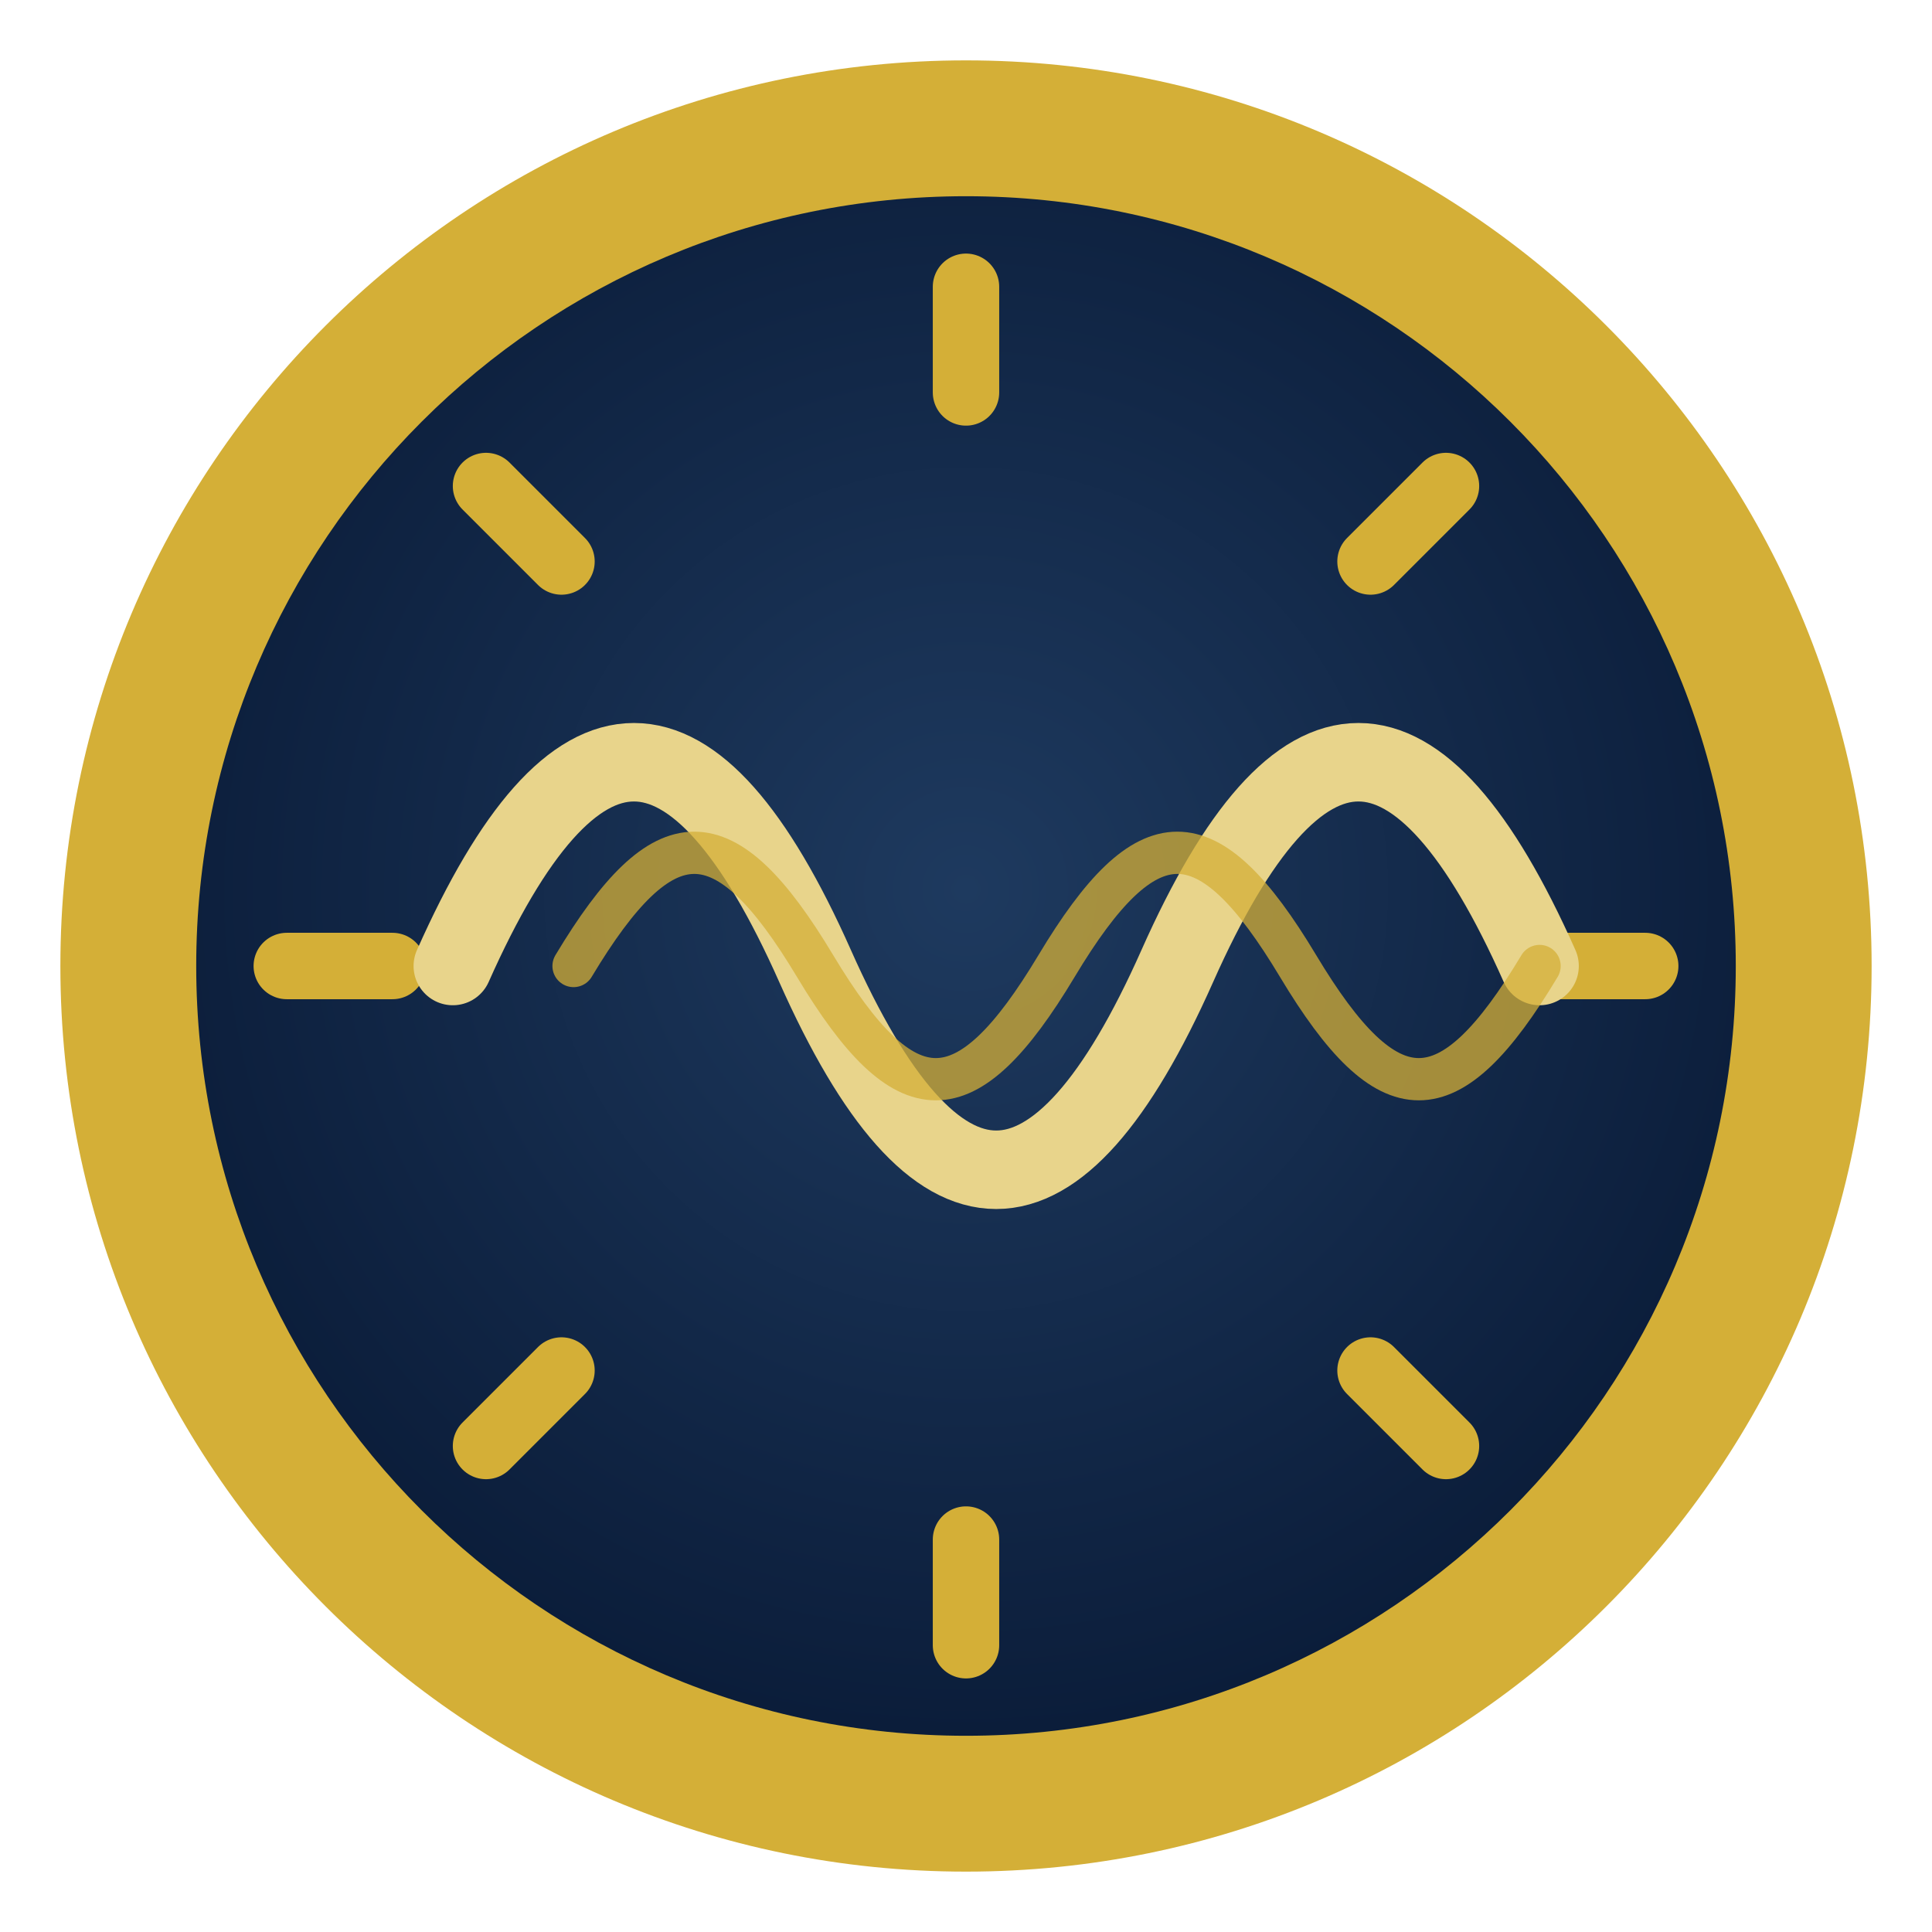
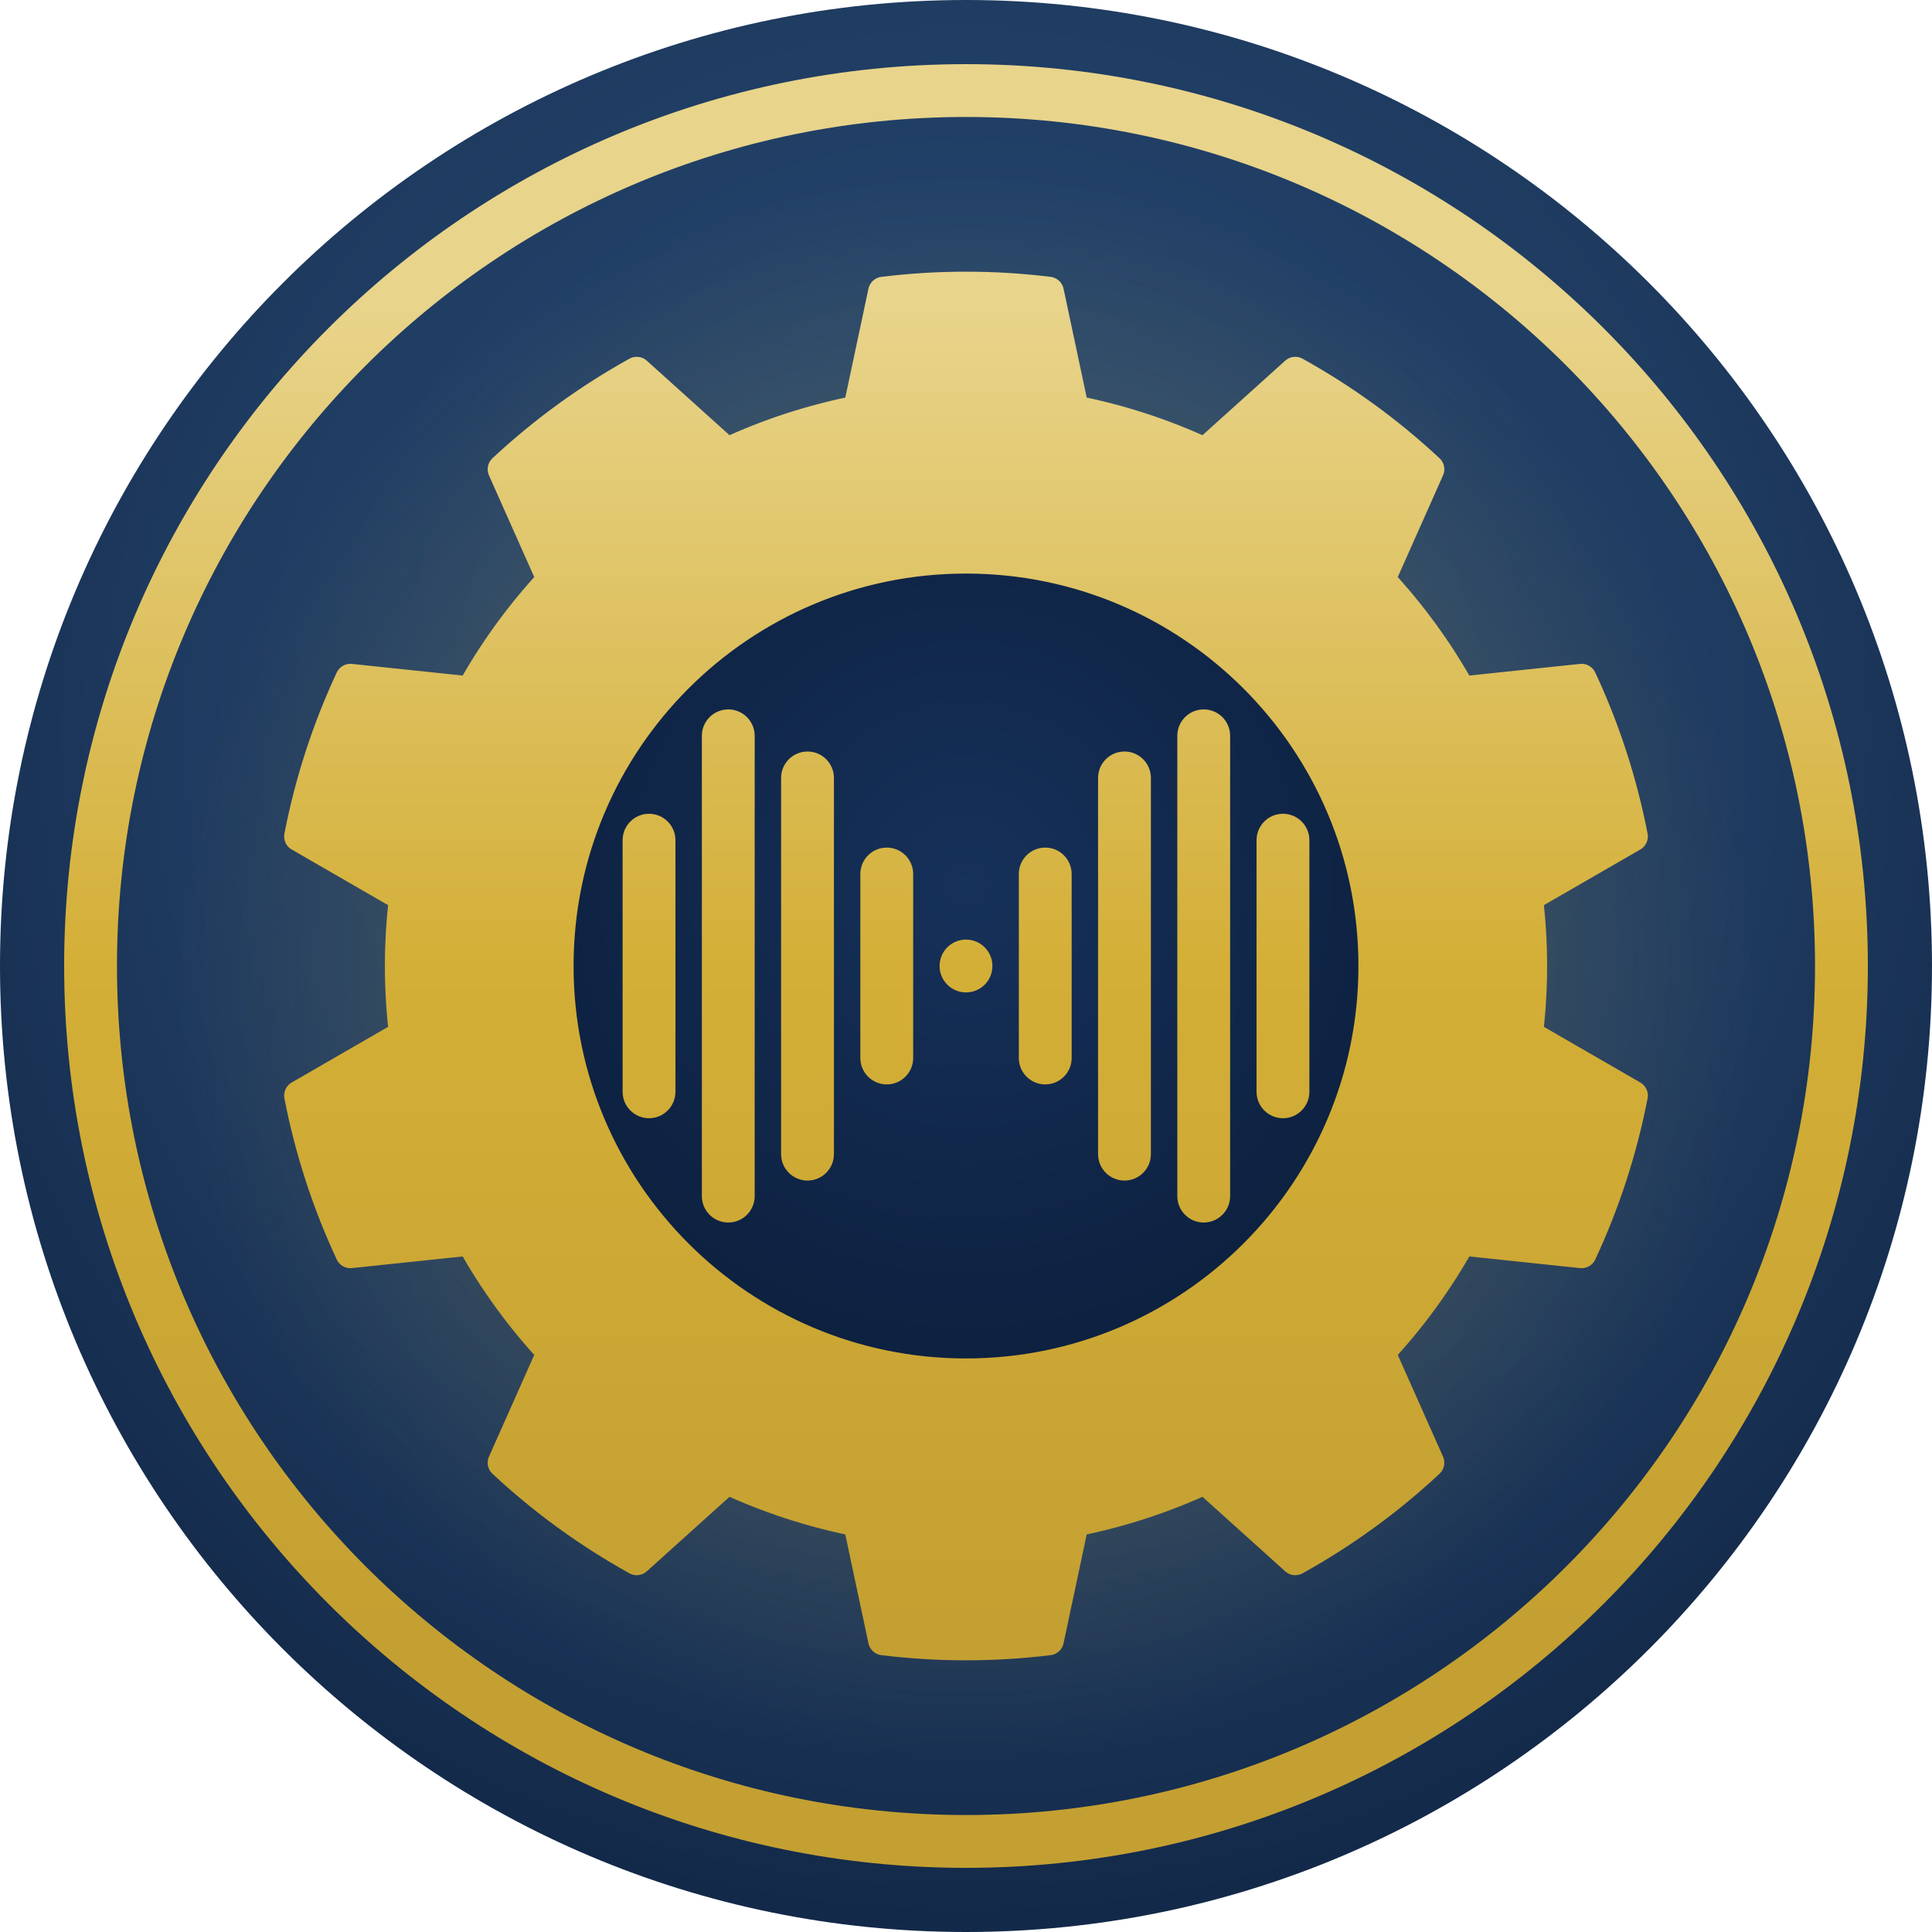
- <svg xmlns="http://www.w3.org/2000/svg" viewBox="0 0 64 64" width="64" height="64" role="img" aria-label="BP Transcriber">
+ <svg xmlns="http://www.w3.org/2000/svg" viewBox="0 0 256 256" width="256" height="256">
  <defs>
-     <radialGradient id="g" cx="50%" cy="45%" r="55%">
-       <stop offset="0" stop-color="#1E3A5F" />
+     <radialGradient id="bg" cx="50%" cy="38%" r="75%">
+       <stop offset="0" stop-color="#2A4F7A" />
+       <stop offset=".55" stop-color="#1E3A5F" />
      <stop offset="1" stop-color="#0B1D3A" />
    </radialGradient>
+     <radialGradient id="gl" cx="50%" cy="50%" r="50%">
+       <stop offset="0" stop-color="#D4AF37" stop-opacity=".38" />
+       <stop offset="1" stop-color="#D4AF37" stop-opacity="0" />
+     </radialGradient>
+     <radialGradient id="hole" cx="50%" cy="40%" r="70%">
+       <stop offset="0" stop-color="#16315a" />
+       <stop offset="1" stop-color="#0B1D3A" />
+     </radialGradient>
+     <linearGradient id="g" gradientUnits="userSpaceOnUse" x1="0" y1="40" x2="0" y2="216">
+       <stop offset="0" stop-color="#E8D48B" />
+       <stop offset=".5" stop-color="#D4AF37" />
+       <stop offset="1" stop-color="#C4A032" />
+     </linearGradient>
  </defs>
-   <circle cx="32" cy="32" r="30" fill="#D4AF37" />
-   <circle cx="32" cy="32" r="25.5" fill="url(#g)" />
-   <g stroke="#D4AF37" stroke-width="2.2" stroke-linecap="round">
-     <path d="M32 9.5v3.5M32 51v3.5M9.5 32h3.5M51 32h3.5M16.1 16.1l2.5 2.5M45.4 45.4l2.5 2.5M16.1 47.9l2.5-2.5M45.4 18.6l2.5-2.5" />
+   <circle cx="128" cy="128" r="128" fill="url(#bg)" />
+   <circle cx="128" cy="128" r="116" fill="none" stroke="url(#g)" stroke-width="7" />
+   <circle cx="128" cy="128" r="106" fill="url(#gl)" />
+   <circle cx="128" cy="128" r="54" fill="url(#hole)" />
+   <path fill="url(#g)" stroke="url(#g)" stroke-width="4" stroke-linejoin="round" fill-rule="evenodd" d="M113.69 54.38L117.03 38.67A90 90 0 0 1 138.97 38.67L142.31 54.38A75 75 0 0 1 159.7 60.03L159.7 60.03L171.63 49.28A90 90 0 0 1 189.38 62.18L182.85 76.85A75 75 0 0 1 193.6 91.64L193.6 91.64L209.57 89.96A90 90 0 0 1 216.35 110.83L202.44 118.86A75 75 0 0 1 202.44 137.14L202.44 137.14L216.35 145.17A90 90 0 0 1 209.57 166.04L193.6 164.36A75 75 0 0 1 182.85 179.15L182.85 179.15L189.38 193.82A90 90 0 0 1 171.63 206.72L159.7 195.97A75 75 0 0 1 142.31 201.62L142.31 201.62L138.97 217.33A90 90 0 0 1 117.03 217.33L113.69 201.62A75 75 0 0 1 96.3 195.97L96.3 195.97L84.37 206.72A90 90 0 0 1 66.62 193.82L73.15 179.15A75 75 0 0 1 62.4 164.36L62.4 164.36L46.43 166.04A90 90 0 0 1 39.65 145.17L53.56 137.14A75 75 0 0 1 53.56 118.86L53.56 118.86L39.65 110.83A90 90 0 0 1 46.43 89.96L62.4 91.64A75 75 0 0 1 73.15 76.85L73.15 76.85L66.62 62.18A90 90 0 0 1 84.37 49.28L96.3 60.03A75 75 0 0 1 113.69 54.38ZM74 128a54 54 0 1 0 108 0a54 54 0 1 0 -108 0Z" />
+   <g fill="url(#g)">
+     <rect x="82.5" y="107.83" width="7" height="40.34" rx="3.5" />
+     <rect x="93" y="94" width="7" height="67.99" rx="3.5" />
+     <rect x="103.5" y="99.58" width="7" height="56.85" rx="3.5" />
+     <rect x="114" y="112.31" width="7" height="31.38" rx="3.5" />
+     <rect x="124.5" y="124.5" width="7" height="7" rx="3.5" />
+     <rect x="135" y="112.31" width="7" height="31.38" rx="3.5" />
+     <rect x="145.5" y="99.58" width="7" height="56.85" rx="3.5" />
+     <rect x="156" y="94" width="7" height="67.99" rx="3.5" />
+     <rect x="166.5" y="107.83" width="7" height="40.34" rx="3.5" />
  </g>
-   <path d="M15 32c4-9 8-9 12 0s8 9 12 0 8-9 12 0" fill="none" stroke="#E8D48B" stroke-width="2.6" stroke-linecap="round" />
-   <path d="M19 32c3-5 5-5 8 0s5 5 8 0 5-5 8 0 5 5 8 0" fill="none" stroke="#D4AF37" stroke-width="1.4" stroke-linecap="round" opacity=".75" />
</svg>
